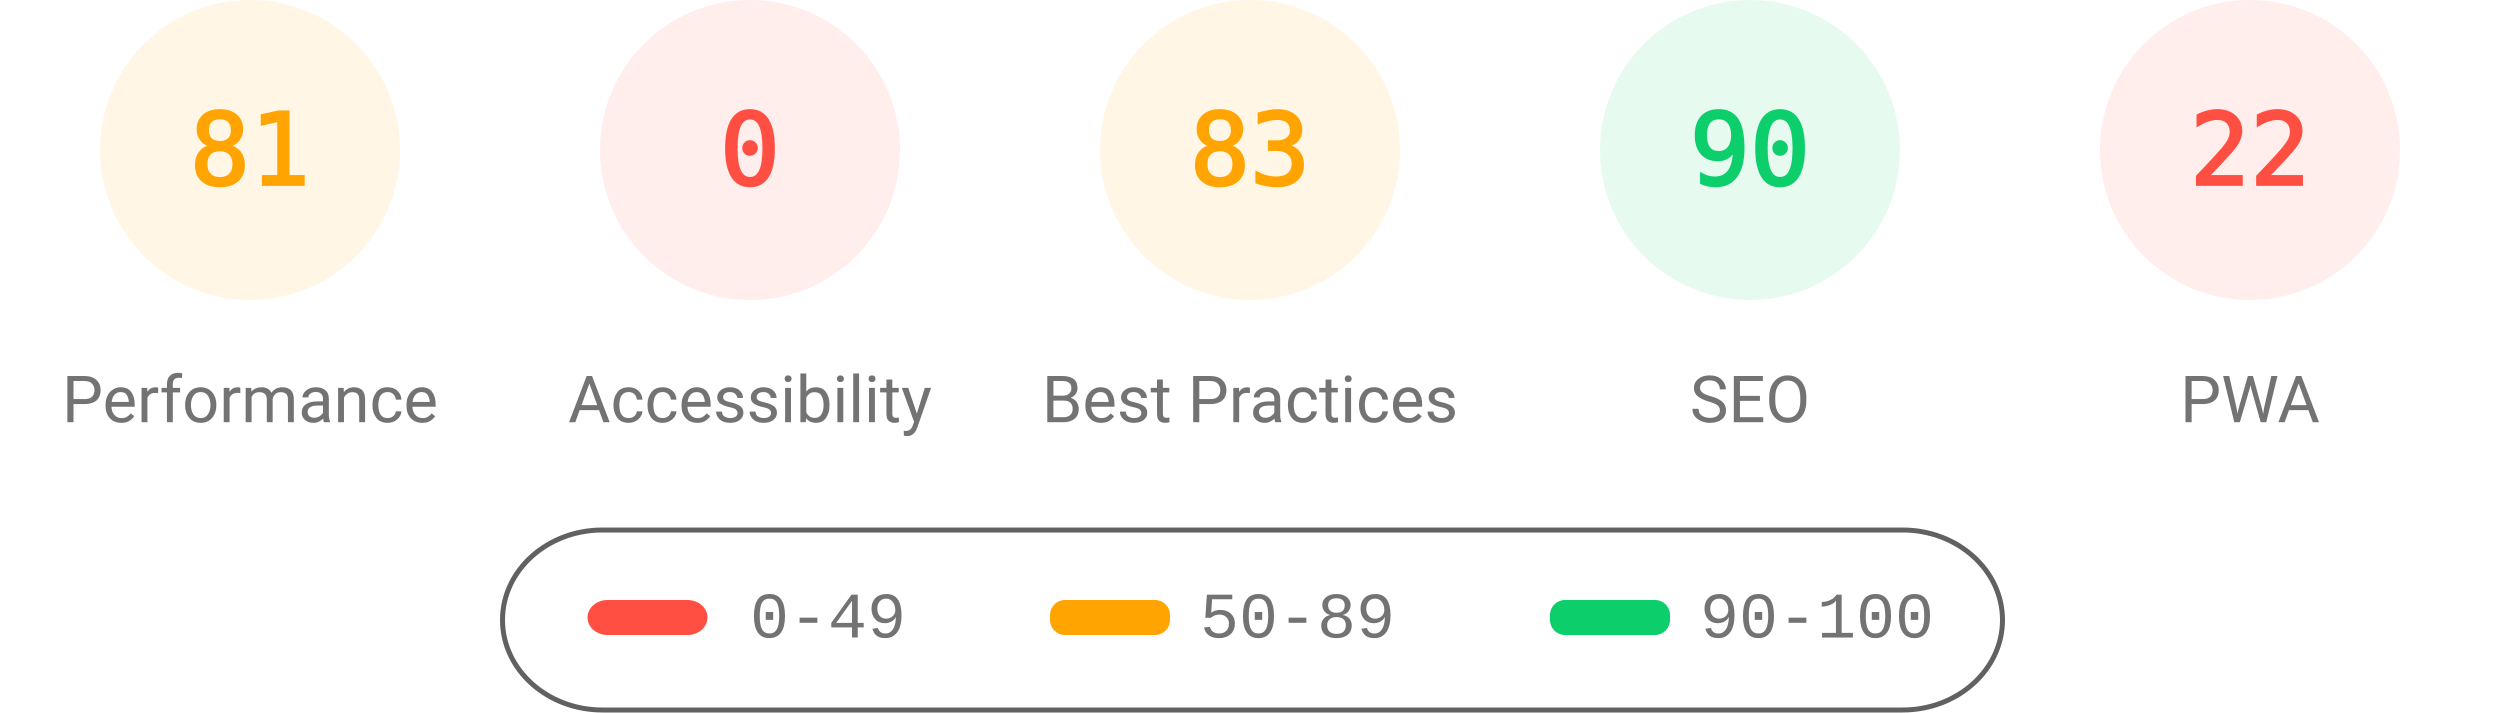
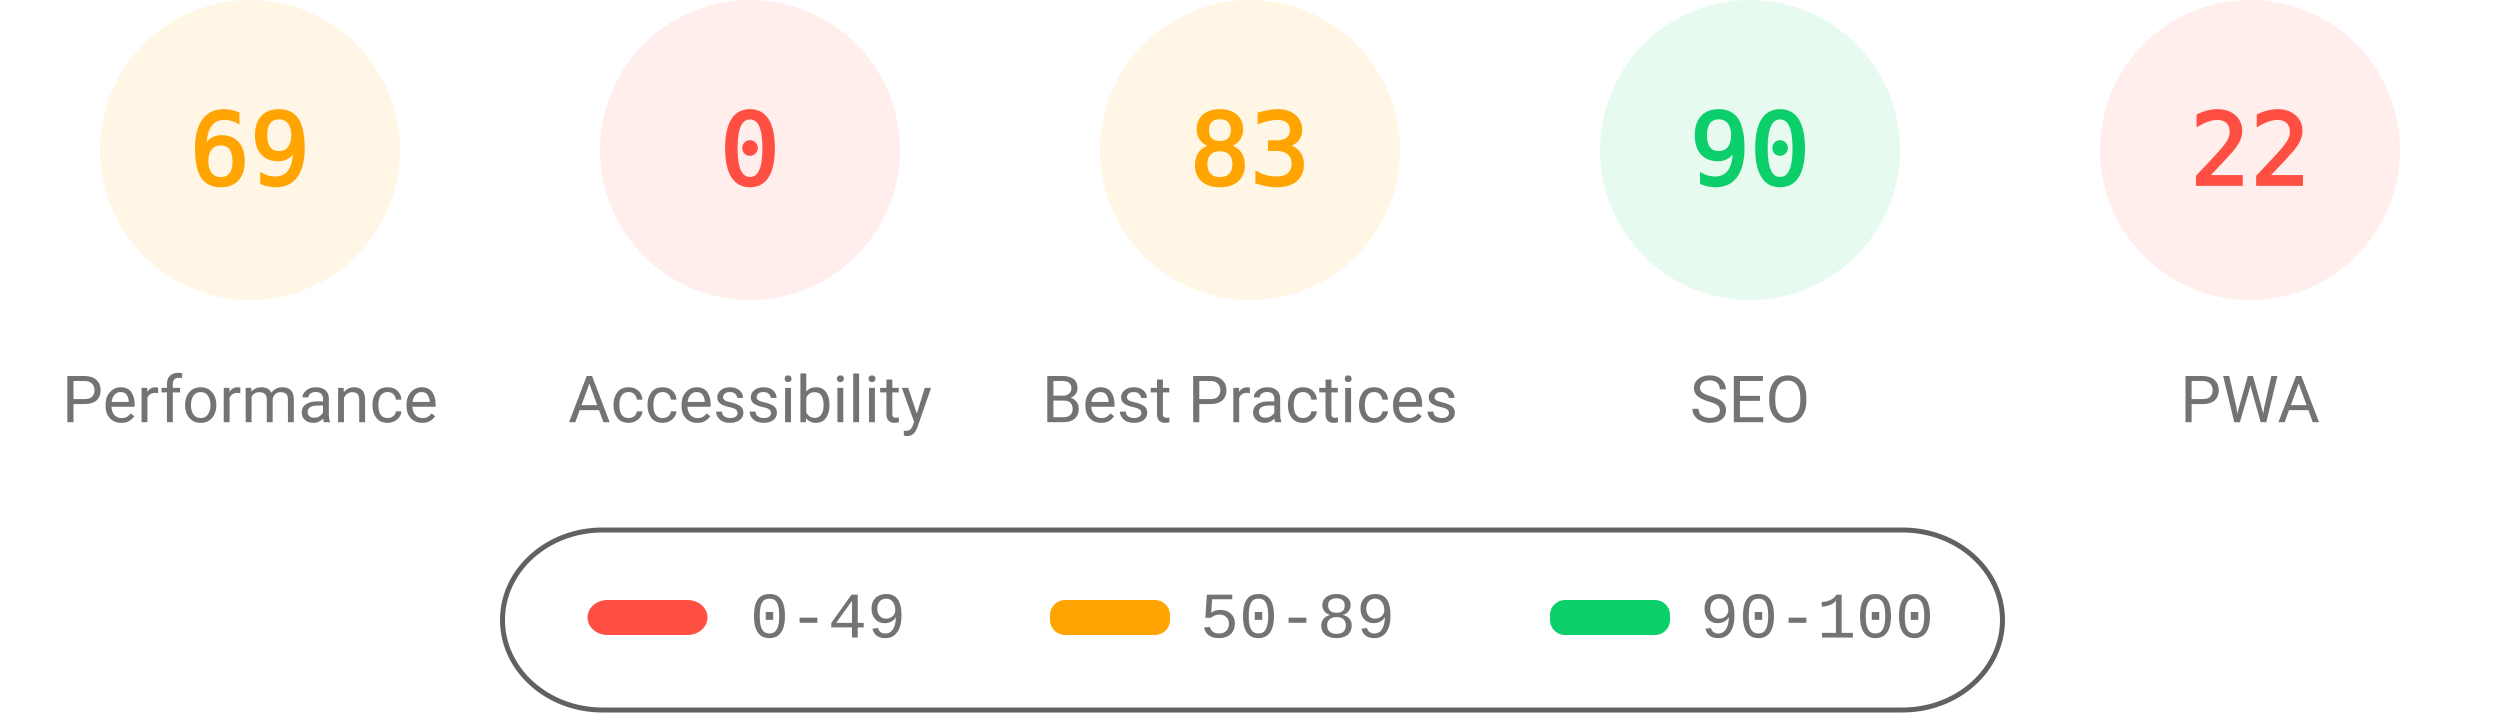
<svg xmlns="http://www.w3.org/2000/svg" fill="none" width="1000" height="285">
  <style>.gauge-base{opacity:.1}.gauge-arc{fill:none;animation-delay:250ms;stroke-linecap:round;transform:rotate(-90deg);transform-origin:100px 60px;animation:load-gauge 1s ease forwards}.guage-text{font-size:40px;font-family:monospace;text-align:center}.guage-red{color:#ff4e42;fill:#ff4e42;stroke:#ff4e42}.guage-orange{color:#ffa400;fill:#ffa400;stroke:#ffa400}.guage-green{color:#0cce6b;fill:#0cce6b;stroke:#0cce6b}.guage-undefined{color:#5c5c5c;fill:#5c5c5c;stroke:#5c5c5c}.guage-title{color:#737373;fill:#737373;stroke:none;font-size:26px;line-height:26px;font-family:Roboto,Halvetica,Arial,sans-serif}@keyframes load-gauge{from{stroke-dasharray:0 352.858}}</style>
  <svg class="guage-div guage-perf guage-orange" viewBox="0 0 200 200" width="200" height="200">
    <circle class="gauge-base" r="56" cx="100" cy="60" stroke-width="8" />
-     <circle class="gauge-arc guage-arc-1" r="56" cx="100" cy="60" stroke-width="8" style="stroke-dasharray:285.005,351.858" />
-     <text class="guage-text" x="100" y="60" alignment-baseline="central" dominant-baseline="central" text-anchor="middle">81</text>
+     <circle class="gauge-arc guage-arc-1" r="56" cx="100" cy="60" stroke-width="8" style="stroke-dasharray:242.782,351.858" />
+     <text class="guage-text" x="100" y="60" alignment-baseline="central" dominant-baseline="central" text-anchor="middle">69</text>
    <text class="guage-title" x="100" y="160" alignment-baseline="central" dominant-baseline="central" text-anchor="middle">Performance</text>
  </svg>
  <svg class="guage-div guage-acc guage-red" viewBox="0 0 200 200" width="200" height="200" x="200">
    <circle class="gauge-base" r="56" cx="100" cy="60" stroke-width="8" />
    <circle class="gauge-arc guage-arc-2" r="56" cx="100" cy="60" stroke-width="8" style="stroke-dasharray:0,351.858" />
    <text class="guage-text" x="100" y="60" alignment-baseline="central" dominant-baseline="central" text-anchor="middle">0</text>
    <text class="guage-title" x="100" y="160" alignment-baseline="central" dominant-baseline="central" text-anchor="middle">Accessibility</text>
  </svg>
  <svg class="guage-div guage-best guage-orange" viewBox="0 0 200 200" width="200" height="200" x="400">
    <circle class="gauge-base" r="56" cx="100" cy="60" stroke-width="8" />
    <circle class="gauge-arc guage-arc-3" r="56" cx="100" cy="60" stroke-width="8" style="stroke-dasharray:292.042,351.858" />
    <text class="guage-text" x="100" y="60" alignment-baseline="central" dominant-baseline="central" text-anchor="middle">83</text>
    <text class="guage-title" x="100" y="160" alignment-baseline="central" dominant-baseline="central" text-anchor="middle">Best Practices</text>
  </svg>
  <svg class="guage-div guage-seo guage-green" viewBox="0 0 200 200" width="200" height="200" x="600">
    <circle class="gauge-base" r="56" cx="100" cy="60" stroke-width="8" />
    <circle class="gauge-arc guage-arc-4" r="56" cx="100" cy="60" stroke-width="8" style="stroke-dasharray:316.672,351.858" />
    <text class="guage-text" x="100" y="60" alignment-baseline="central" dominant-baseline="central" text-anchor="middle">90</text>
    <text class="guage-title" x="100" y="160" alignment-baseline="central" dominant-baseline="central" text-anchor="middle">SEO</text>
  </svg>
  <svg class="guage-div guage-pwa guage-red" viewBox="0 0 200 200" width="200" height="200" x="800">
    <circle class="gauge-base" r="56" cx="100" cy="60" stroke-width="8" />
    <circle class="gauge-arc guage-arc-4" r="56" cx="100" cy="60" stroke-width="8" style="stroke-dasharray:77.409,351.858" />
    <text class="guage-text" x="100" y="60" alignment-baseline="central" dominant-baseline="central" text-anchor="middle">22</text>
    <text class="guage-title" x="100" y="160" alignment-baseline="central" dominant-baseline="central" text-anchor="middle">PWA</text>
  </svg>
  <svg width="604" height="76" x="200" y="210">
    <path fill="none" id="canvas_background" d="M-1-1h604v80H-1z" />
    <rect fill-opacity="0" stroke="#616161" stroke-width="2" rx="40" id="svg_2" height="72" width="600" y="2" x="1" fill="#000" />
    <rect stroke="#000" rx="8" id="svg_3" height="14" width="48" y="30" x="35" stroke-opacity="null" stroke-width="0" fill="#ff4e42" />
    <rect stroke="#000" rx="6" id="svg_4" height="14" width="48" y="30" x="220" stroke-opacity="null" stroke-width="0" fill="#ffa400" />
    <rect stroke="#000" rx="6" id="svg_5" height="14" width="48" y="30" x="420" stroke-opacity="null" stroke-width="0" fill="#0cce6b" />
    <text xml:space="preserve" text-anchor="start" font-family="'Courier New', Courier, monospace" font-size="26" id="svg_6" y="45" x="100" stroke-opacity="null" stroke-width="0" stroke="#000" fill="#737373">0-49</text>
    <text xml:space="preserve" text-anchor="start" font-family="'Courier New', Courier, monospace" font-size="26" id="svg_7" y="45" x="280" stroke-opacity="null" stroke-width="0" stroke="#000" fill="#737373">50-89</text>
    <text xml:space="preserve" text-anchor="start" font-family="'Courier New', Courier, monospace" font-size="26" id="svg_8" y="45" x="480" stroke-opacity="null" stroke-width="0" stroke="#000" fill="#737373">90-100</text>
  </svg>
</svg>
